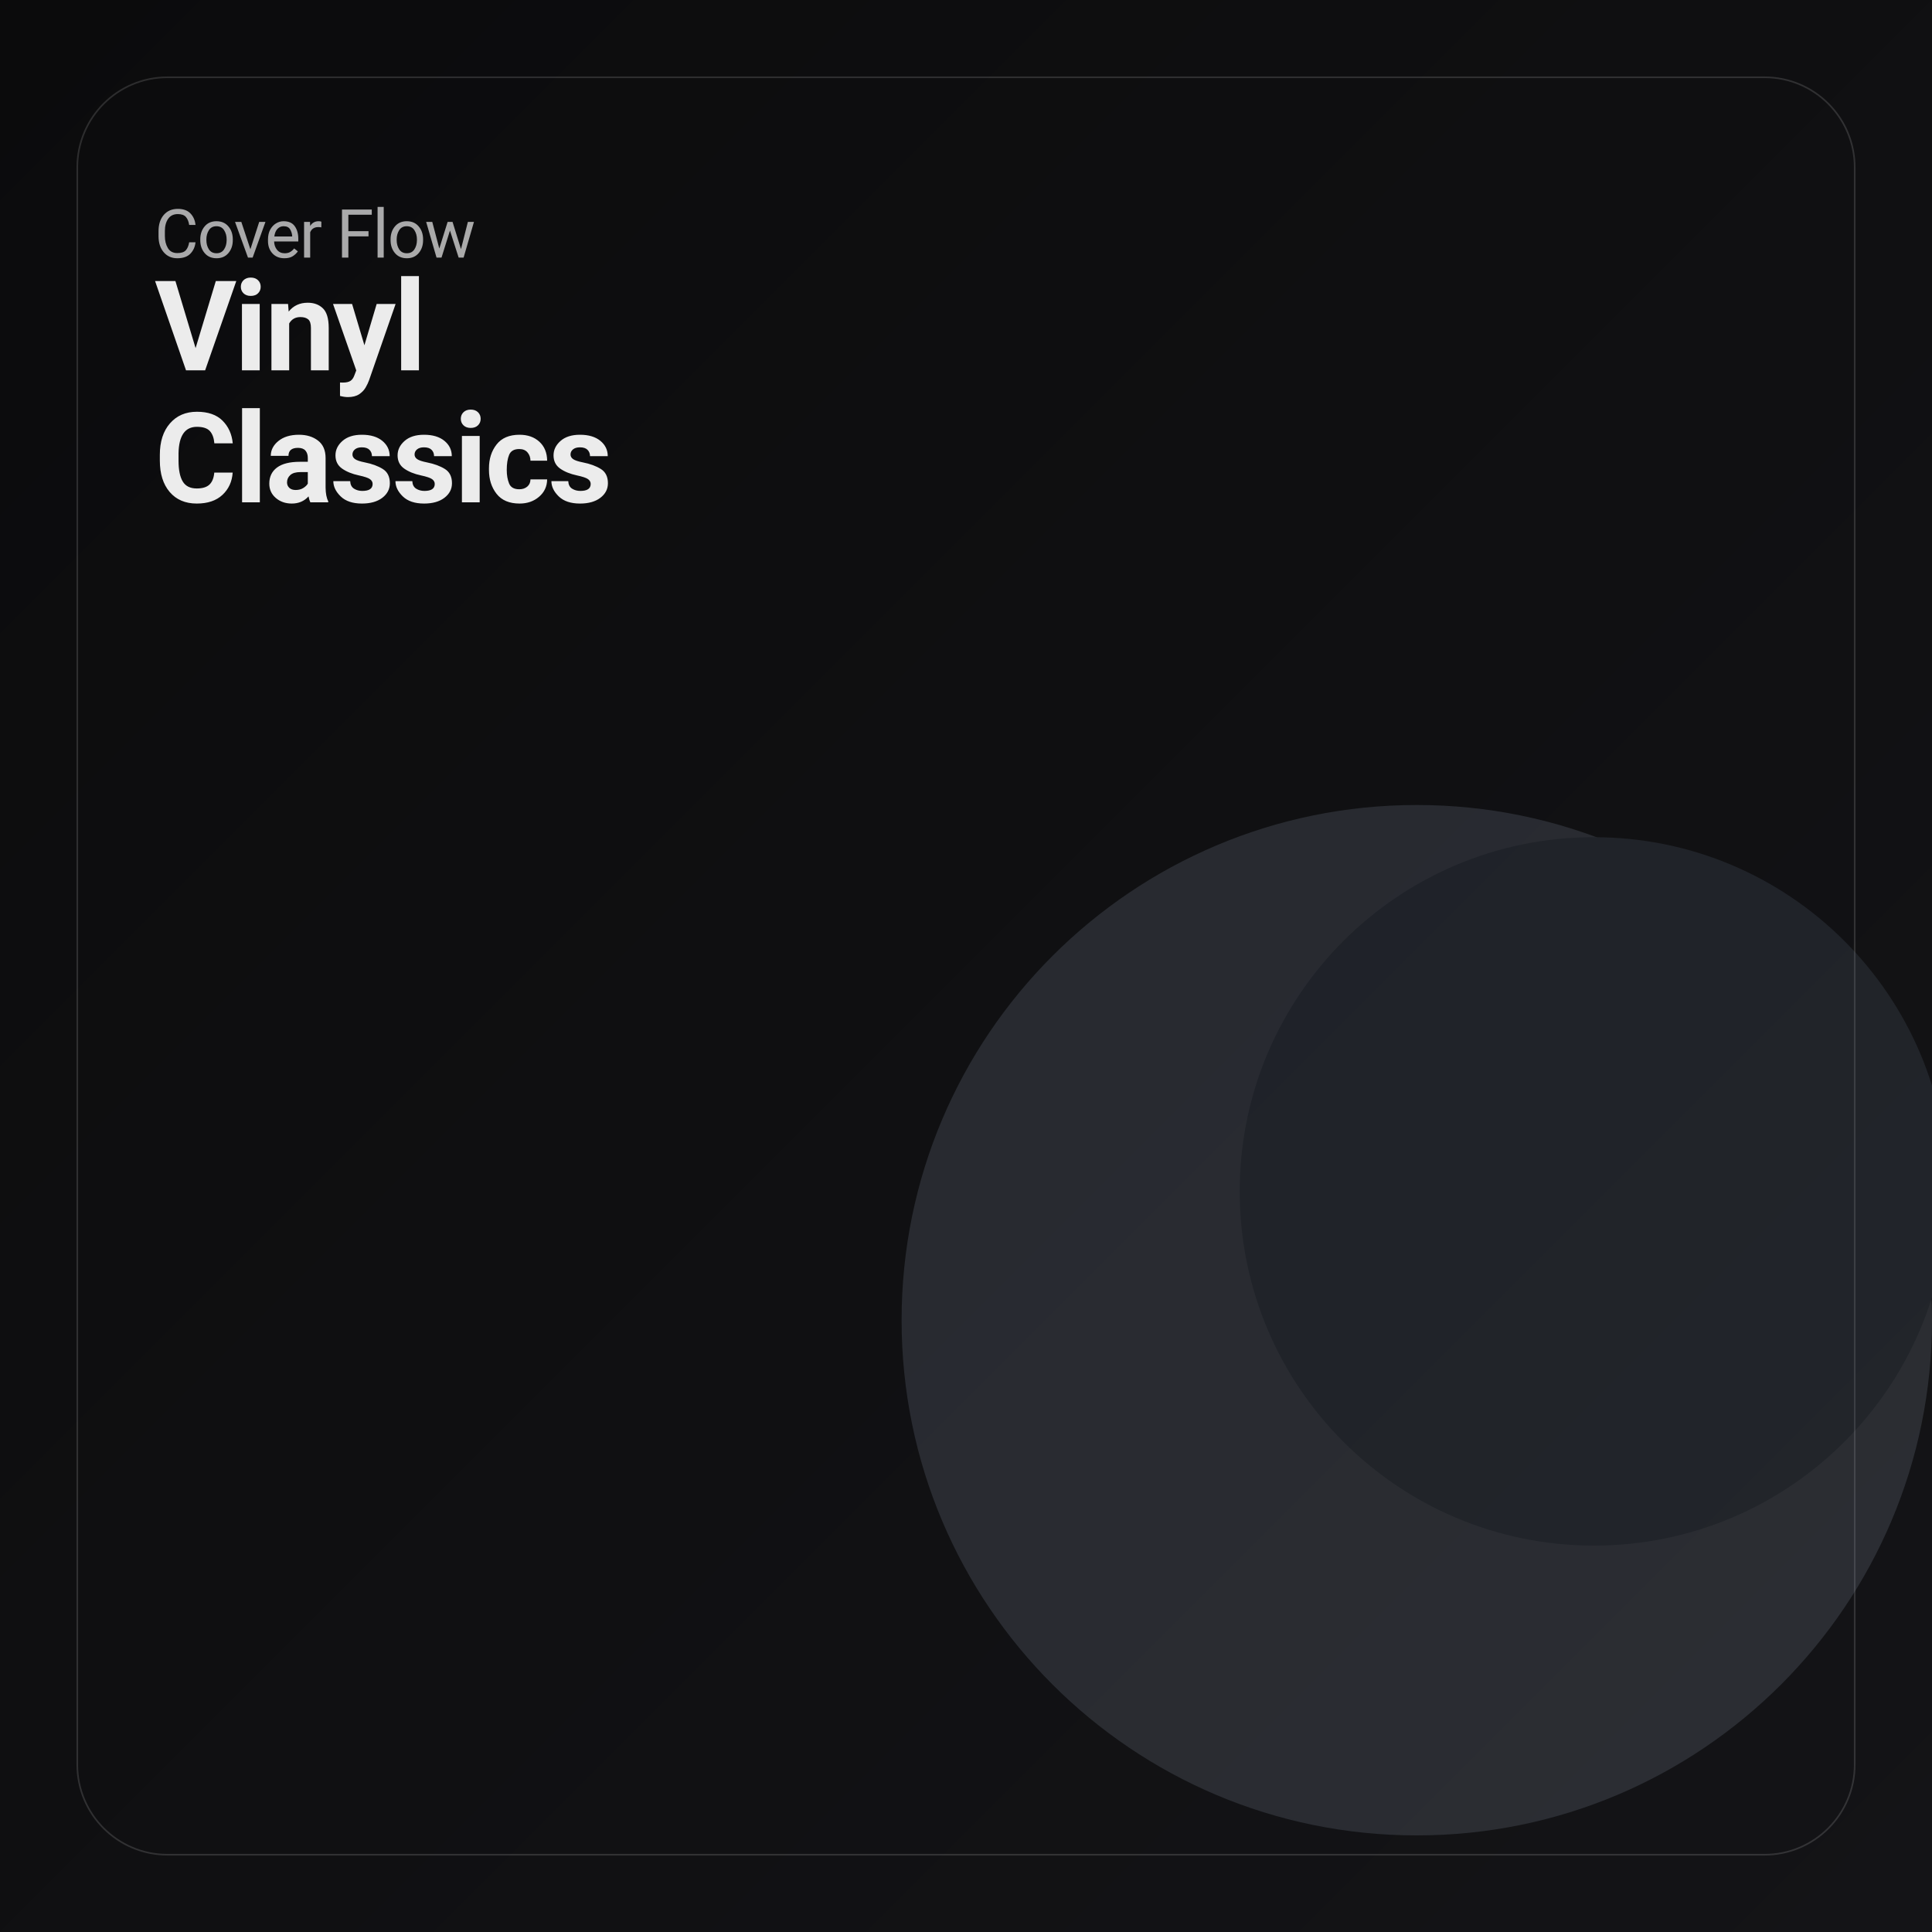
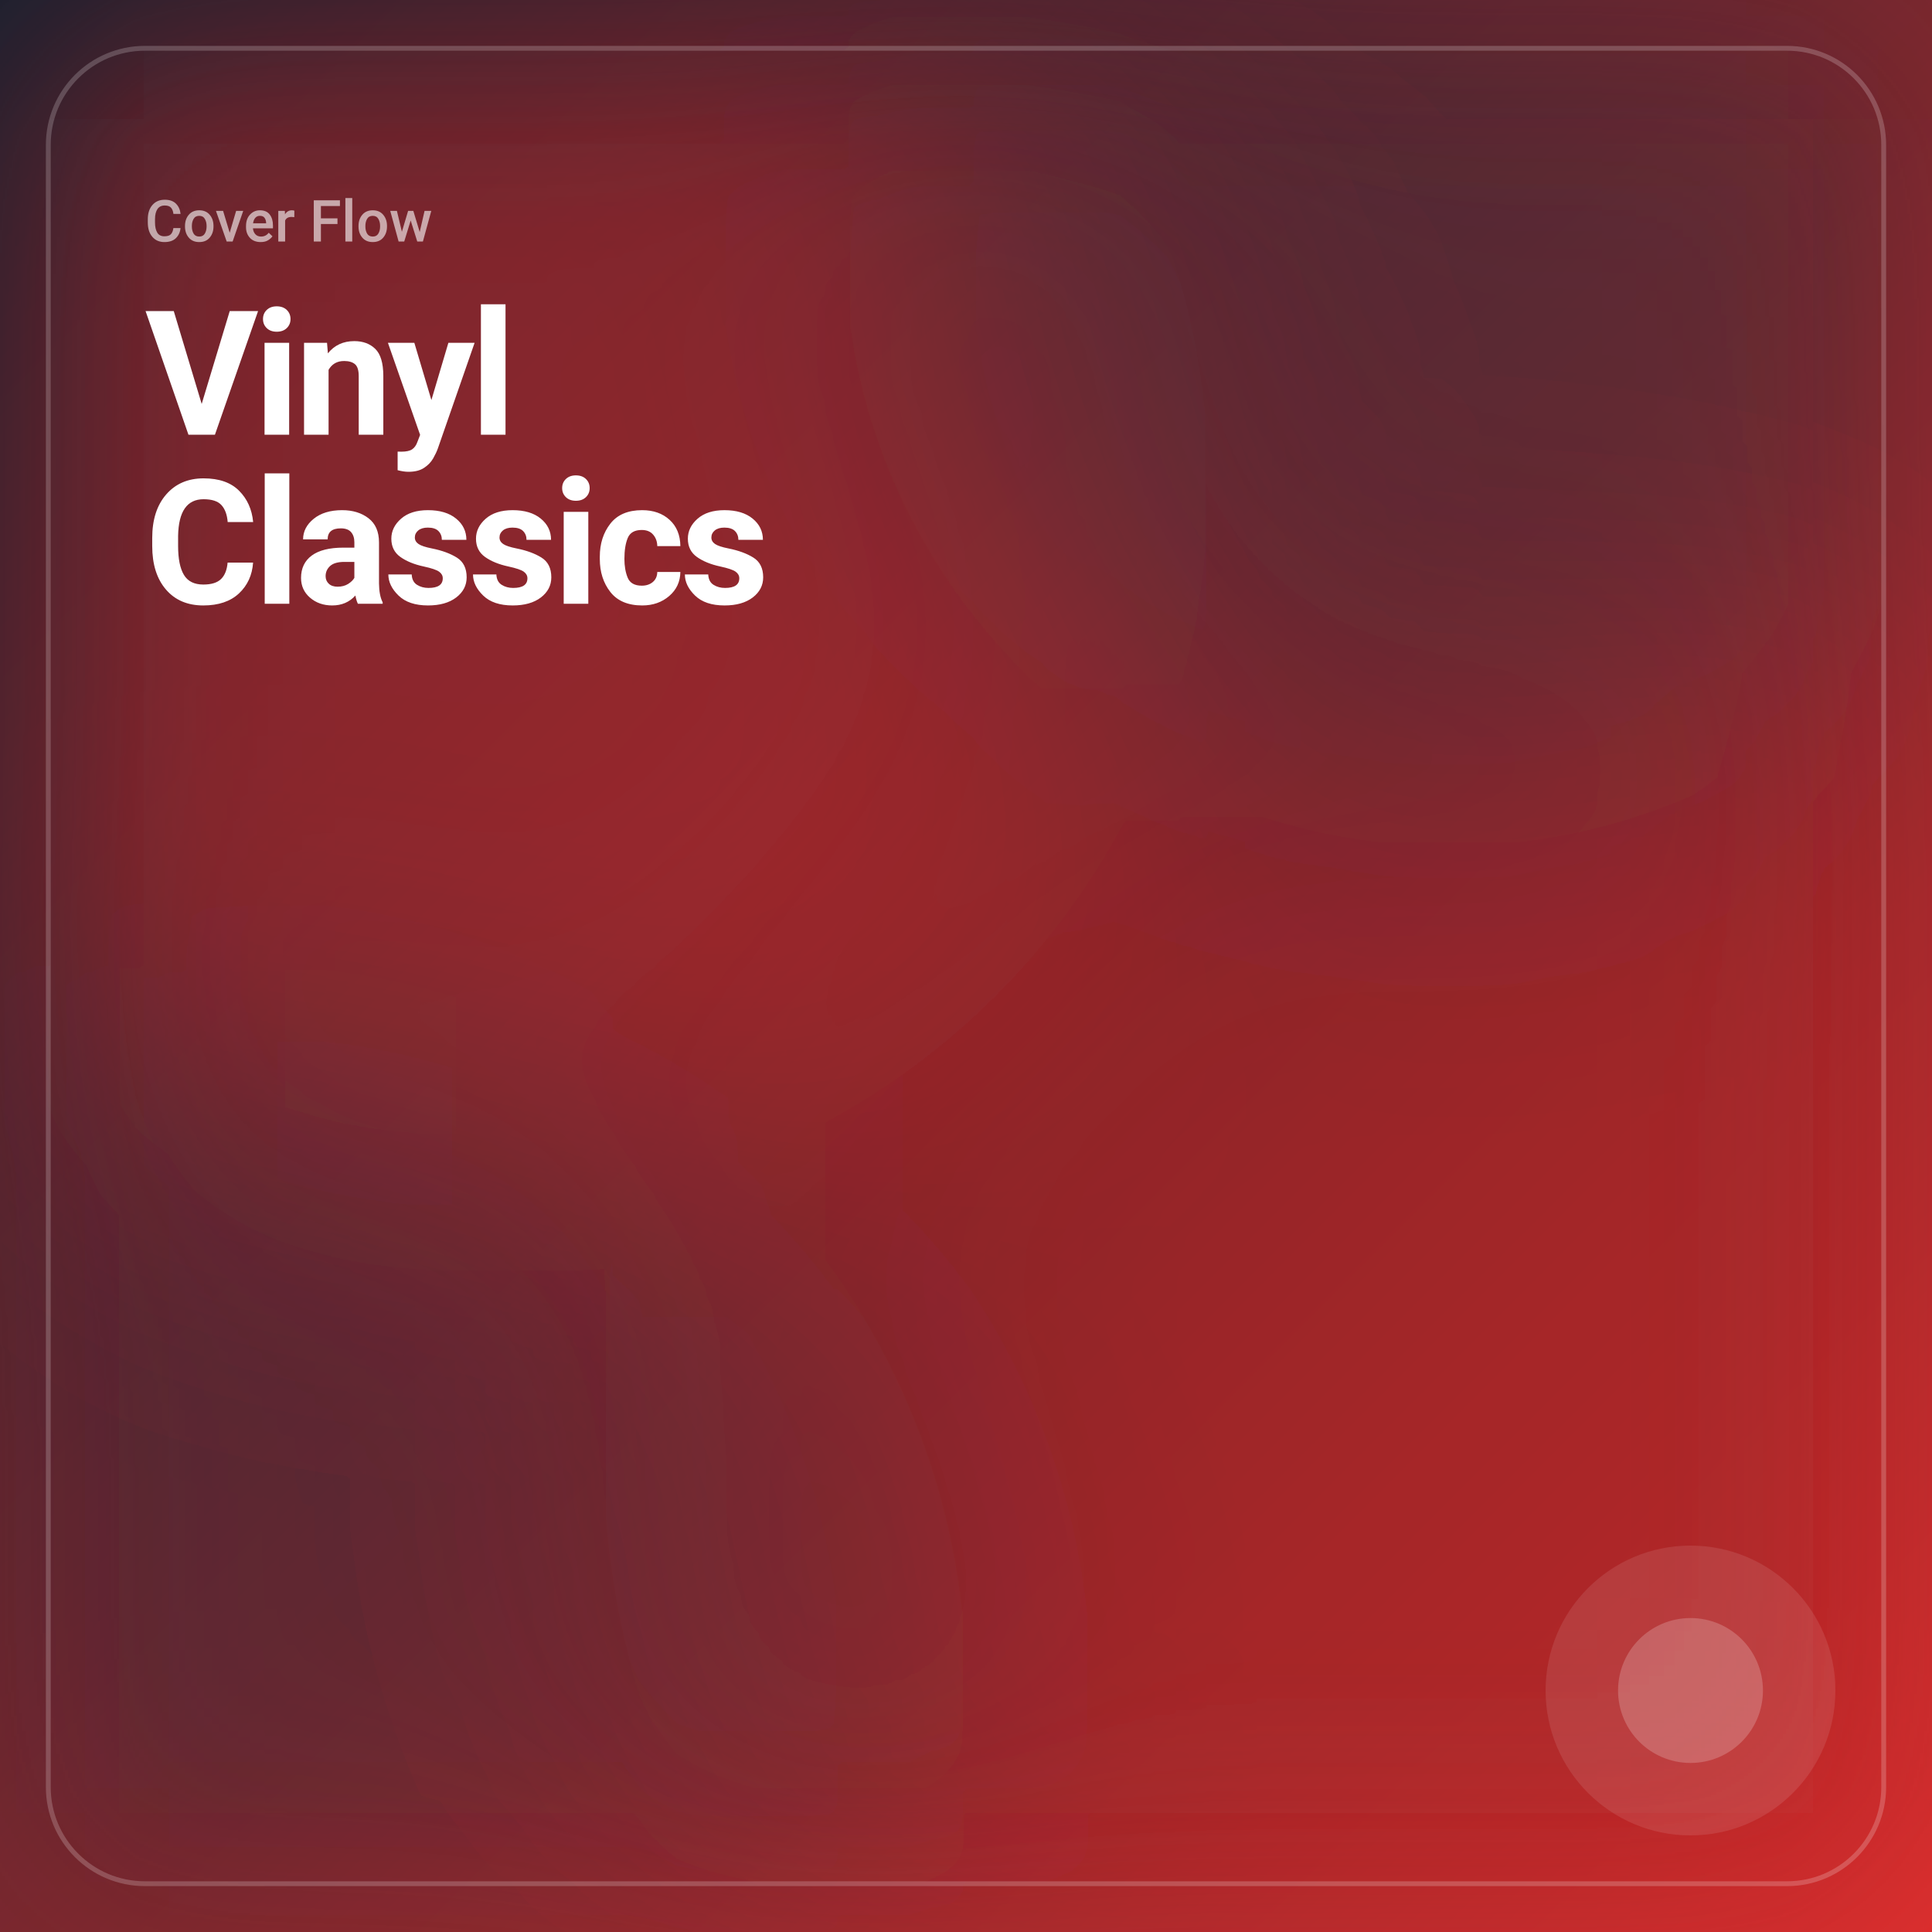
- <svg xmlns="http://www.w3.org/2000/svg" width="1200" height="1200" viewBox="0 0 1200 1200">
+ <svg xmlns="http://www.w3.org/2000/svg" width="800" height="800" viewBox="0 0 800 800">
  <defs>
-     <linearGradient id="g" x1="0" y1="0" x2="1" y2="1">
-       <stop offset="0" stop-color="#0b0b0c" />
-       <stop offset="1" stop-color="#141417" />
+     <filter id="blurcover-07.svg" x="-50%" y="-50%" width="200%" height="200%">
+       <feGaussianBlur in="SourceGraphic" stdDeviation="60" />
+     </filter>
+     <linearGradient id="gradcover-07.svg" x1="0%" y1="0%" x2="100%" y2="100%">
+       <stop offset="0%" style="stop-color:#111827;stop-opacity:1" />
+       <stop offset="100%" style="stop-color:#dc2626;stop-opacity:1" />
    </linearGradient>
  </defs>
-   <rect width="1200" height="1200" fill="url(#g)" />
-   <rect x="48" y="48" width="1104" height="1104" rx="56" fill="none" stroke="rgba(255,255,255,0.14)" />
-   <g fill="rgba(255,255,255,0.92)" font-family="-apple-system,BlinkMacSystemFont,Segoe UI,Roboto,Helvetica,Arial" letter-spacing="-0.02em">
-     <text x="96" y="160" font-size="42" opacity="0.7">Cover Flow</text>
-     <text x="96" y="230" font-size="78" font-weight="600">Vinyl</text>
-     <text x="96" y="312" font-size="78" font-weight="600">Classics</text>
+   <rect width="800" height="800" fill="url(#gradcover-07.svg)" />
+   <g filter="url(#blurcover-07.svg)" opacity="0.7">
+     <circle cx="200" cy="200" r="300" fill="#dc2626" opacity="0.6" />
+     <circle cx="600" cy="600" r="350" fill="#991b1b" opacity="0.6" />
+     <circle cx="600" cy="100" r="250" fill="#1f2937" opacity="0.5" />
+     <circle cx="100" cy="700" r="300" fill="#1f2937" opacity="0.4" />
  </g>
-   <g opacity="0.18">
-     <circle cx="880" cy="820" r="320" fill="#94a3b8" />
-     <circle cx="990" cy="740" r="220" fill="#64748b" />
+   <rect width="800" height="800" fill="rgba(255,255,255,0.03)" />
+   <rect x="20" y="20" width="760" height="760" rx="40" fill="none" stroke="rgba(255,255,255,0.2)" stroke-width="2" />
+   <g fill="white" font-family="-apple-system, BlinkMacSystemFont, 'Segoe UI', Roboto, Helvetica, Arial, sans-serif">
+     <text x="60" y="100" font-size="24" opacity="0.6" font-weight="500">Cover Flow</text>
+     <text x="60" y="180" font-size="72" font-weight="700" letter-spacing="-2">Vinyl</text>
+     <text x="60" y="250" font-size="72" font-weight="700" letter-spacing="-2">Classics</text>
+     <circle cx="700" cy="700" r="60" fill="rgba(255,255,255,0.1)" />
+     <circle cx="700" cy="700" r="30" fill="rgba(255,255,255,0.2)" />
  </g>
</svg>
